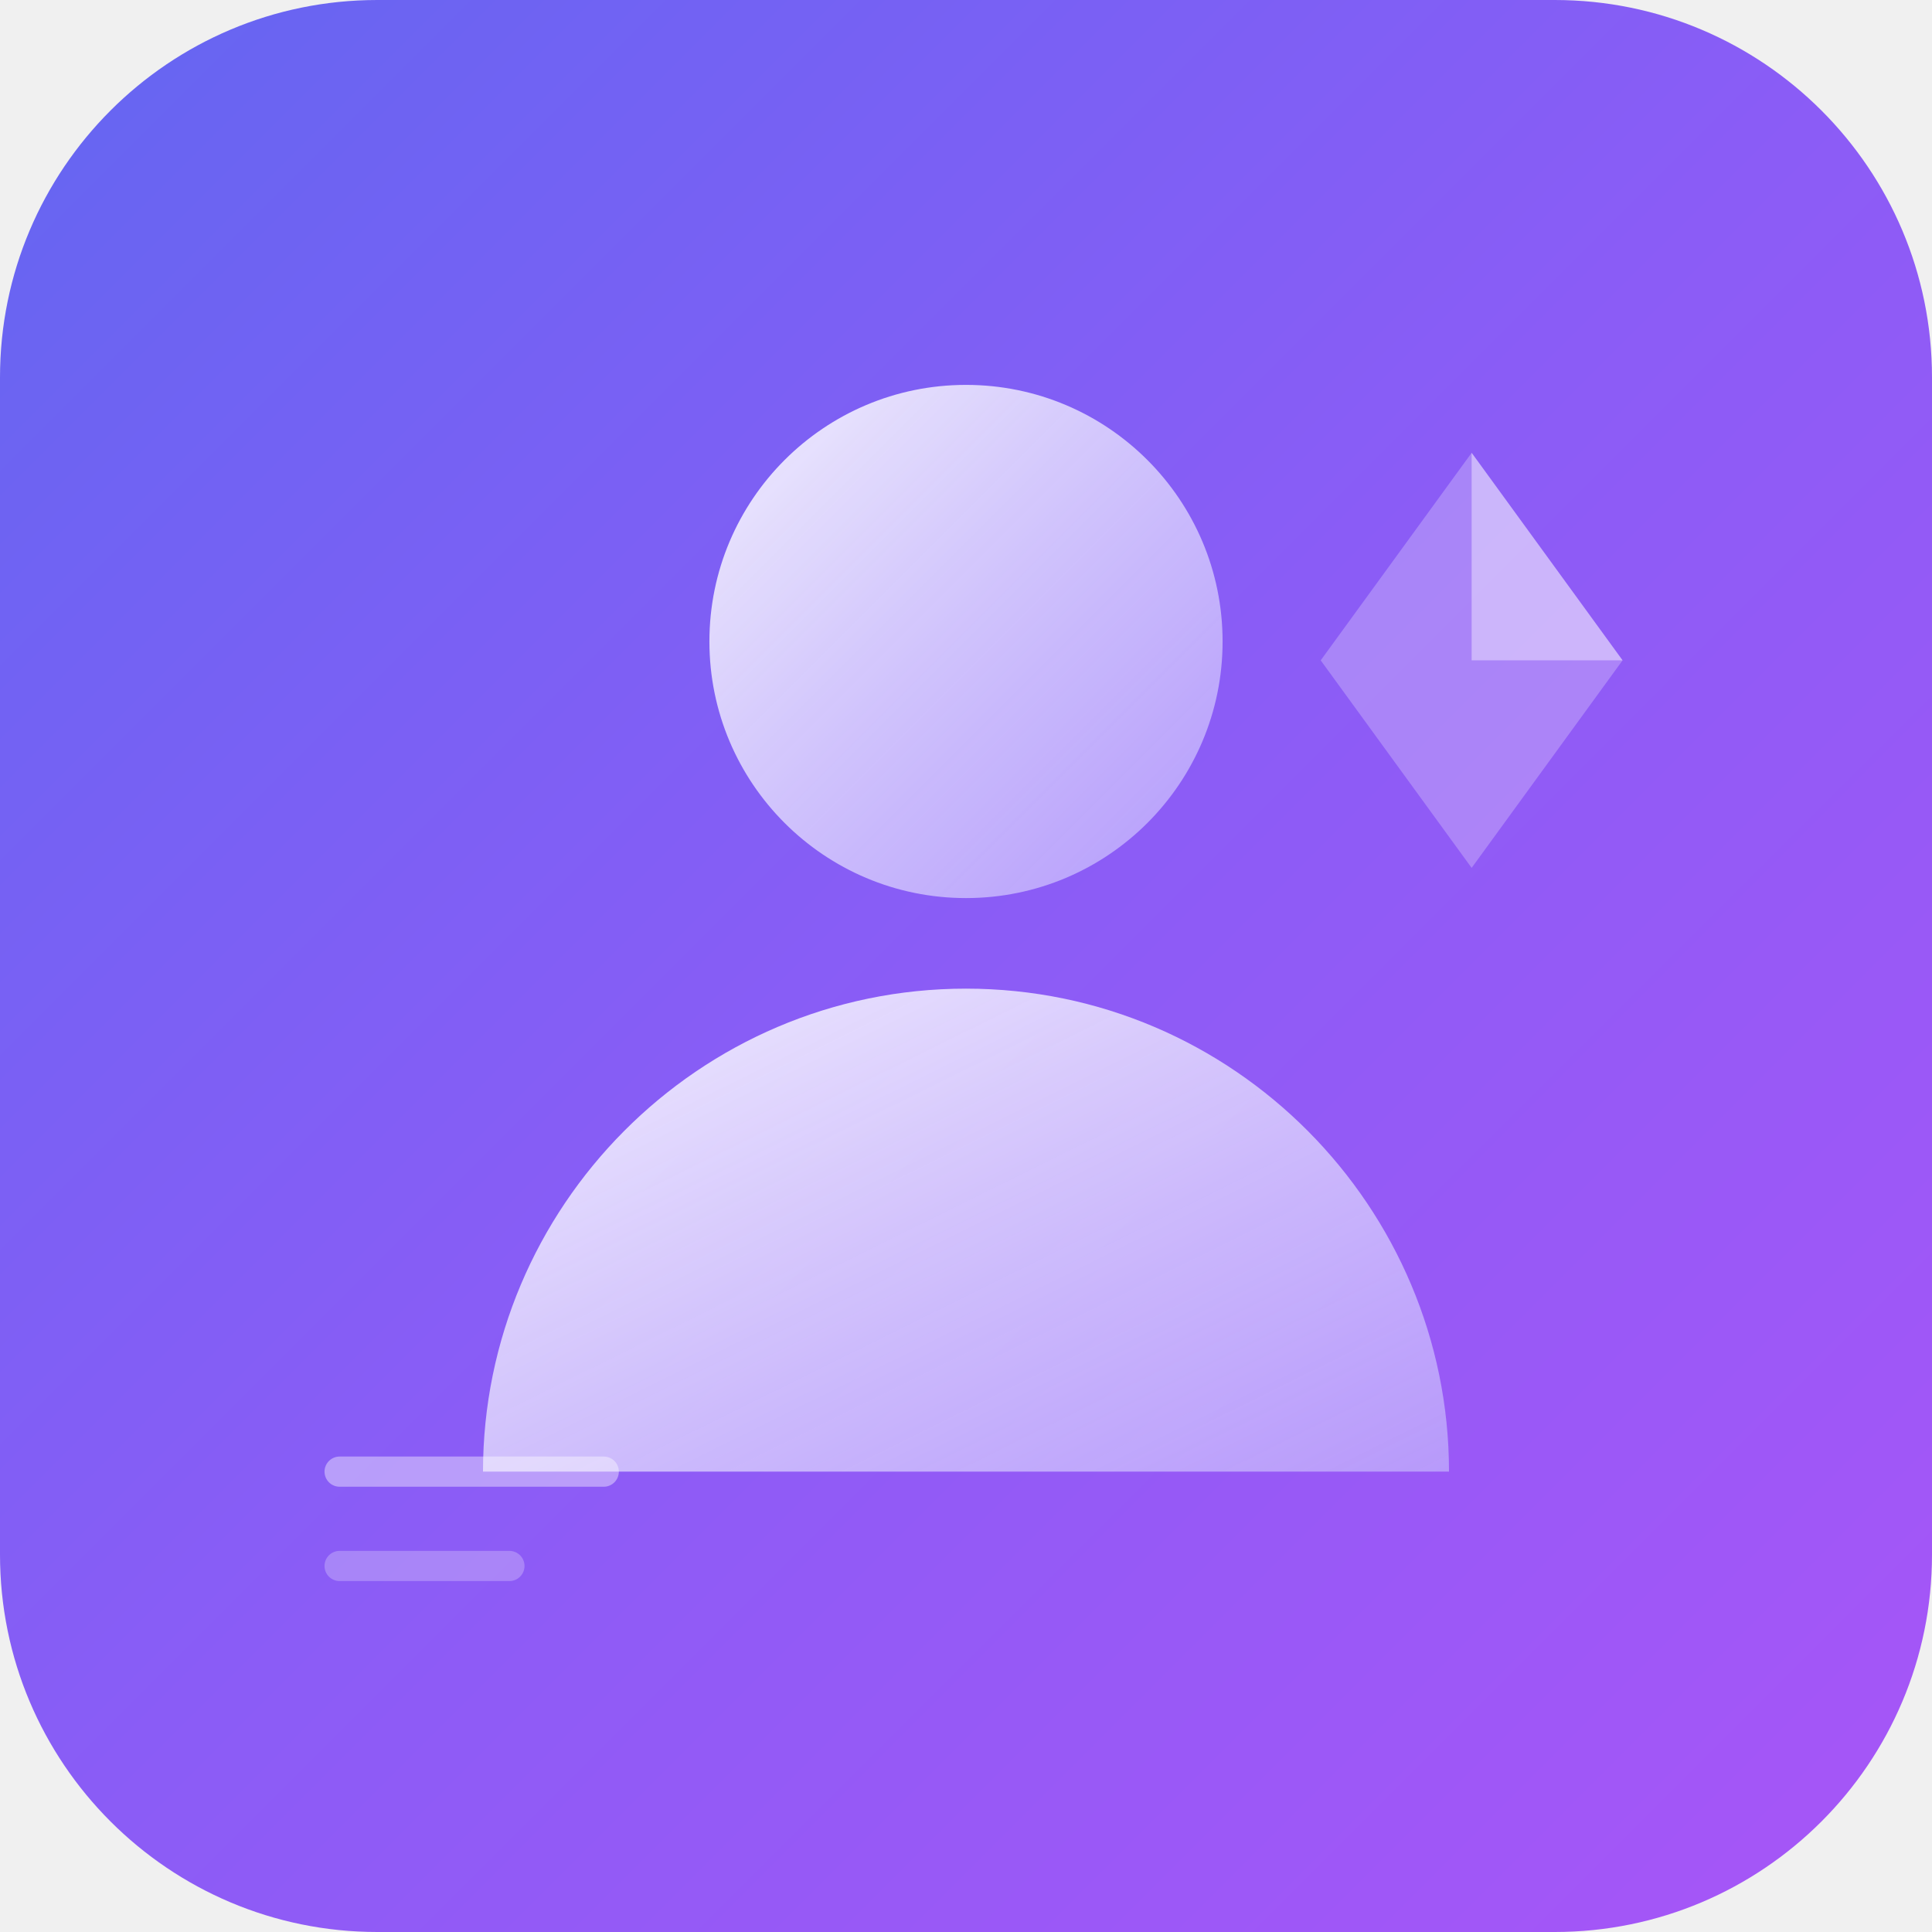
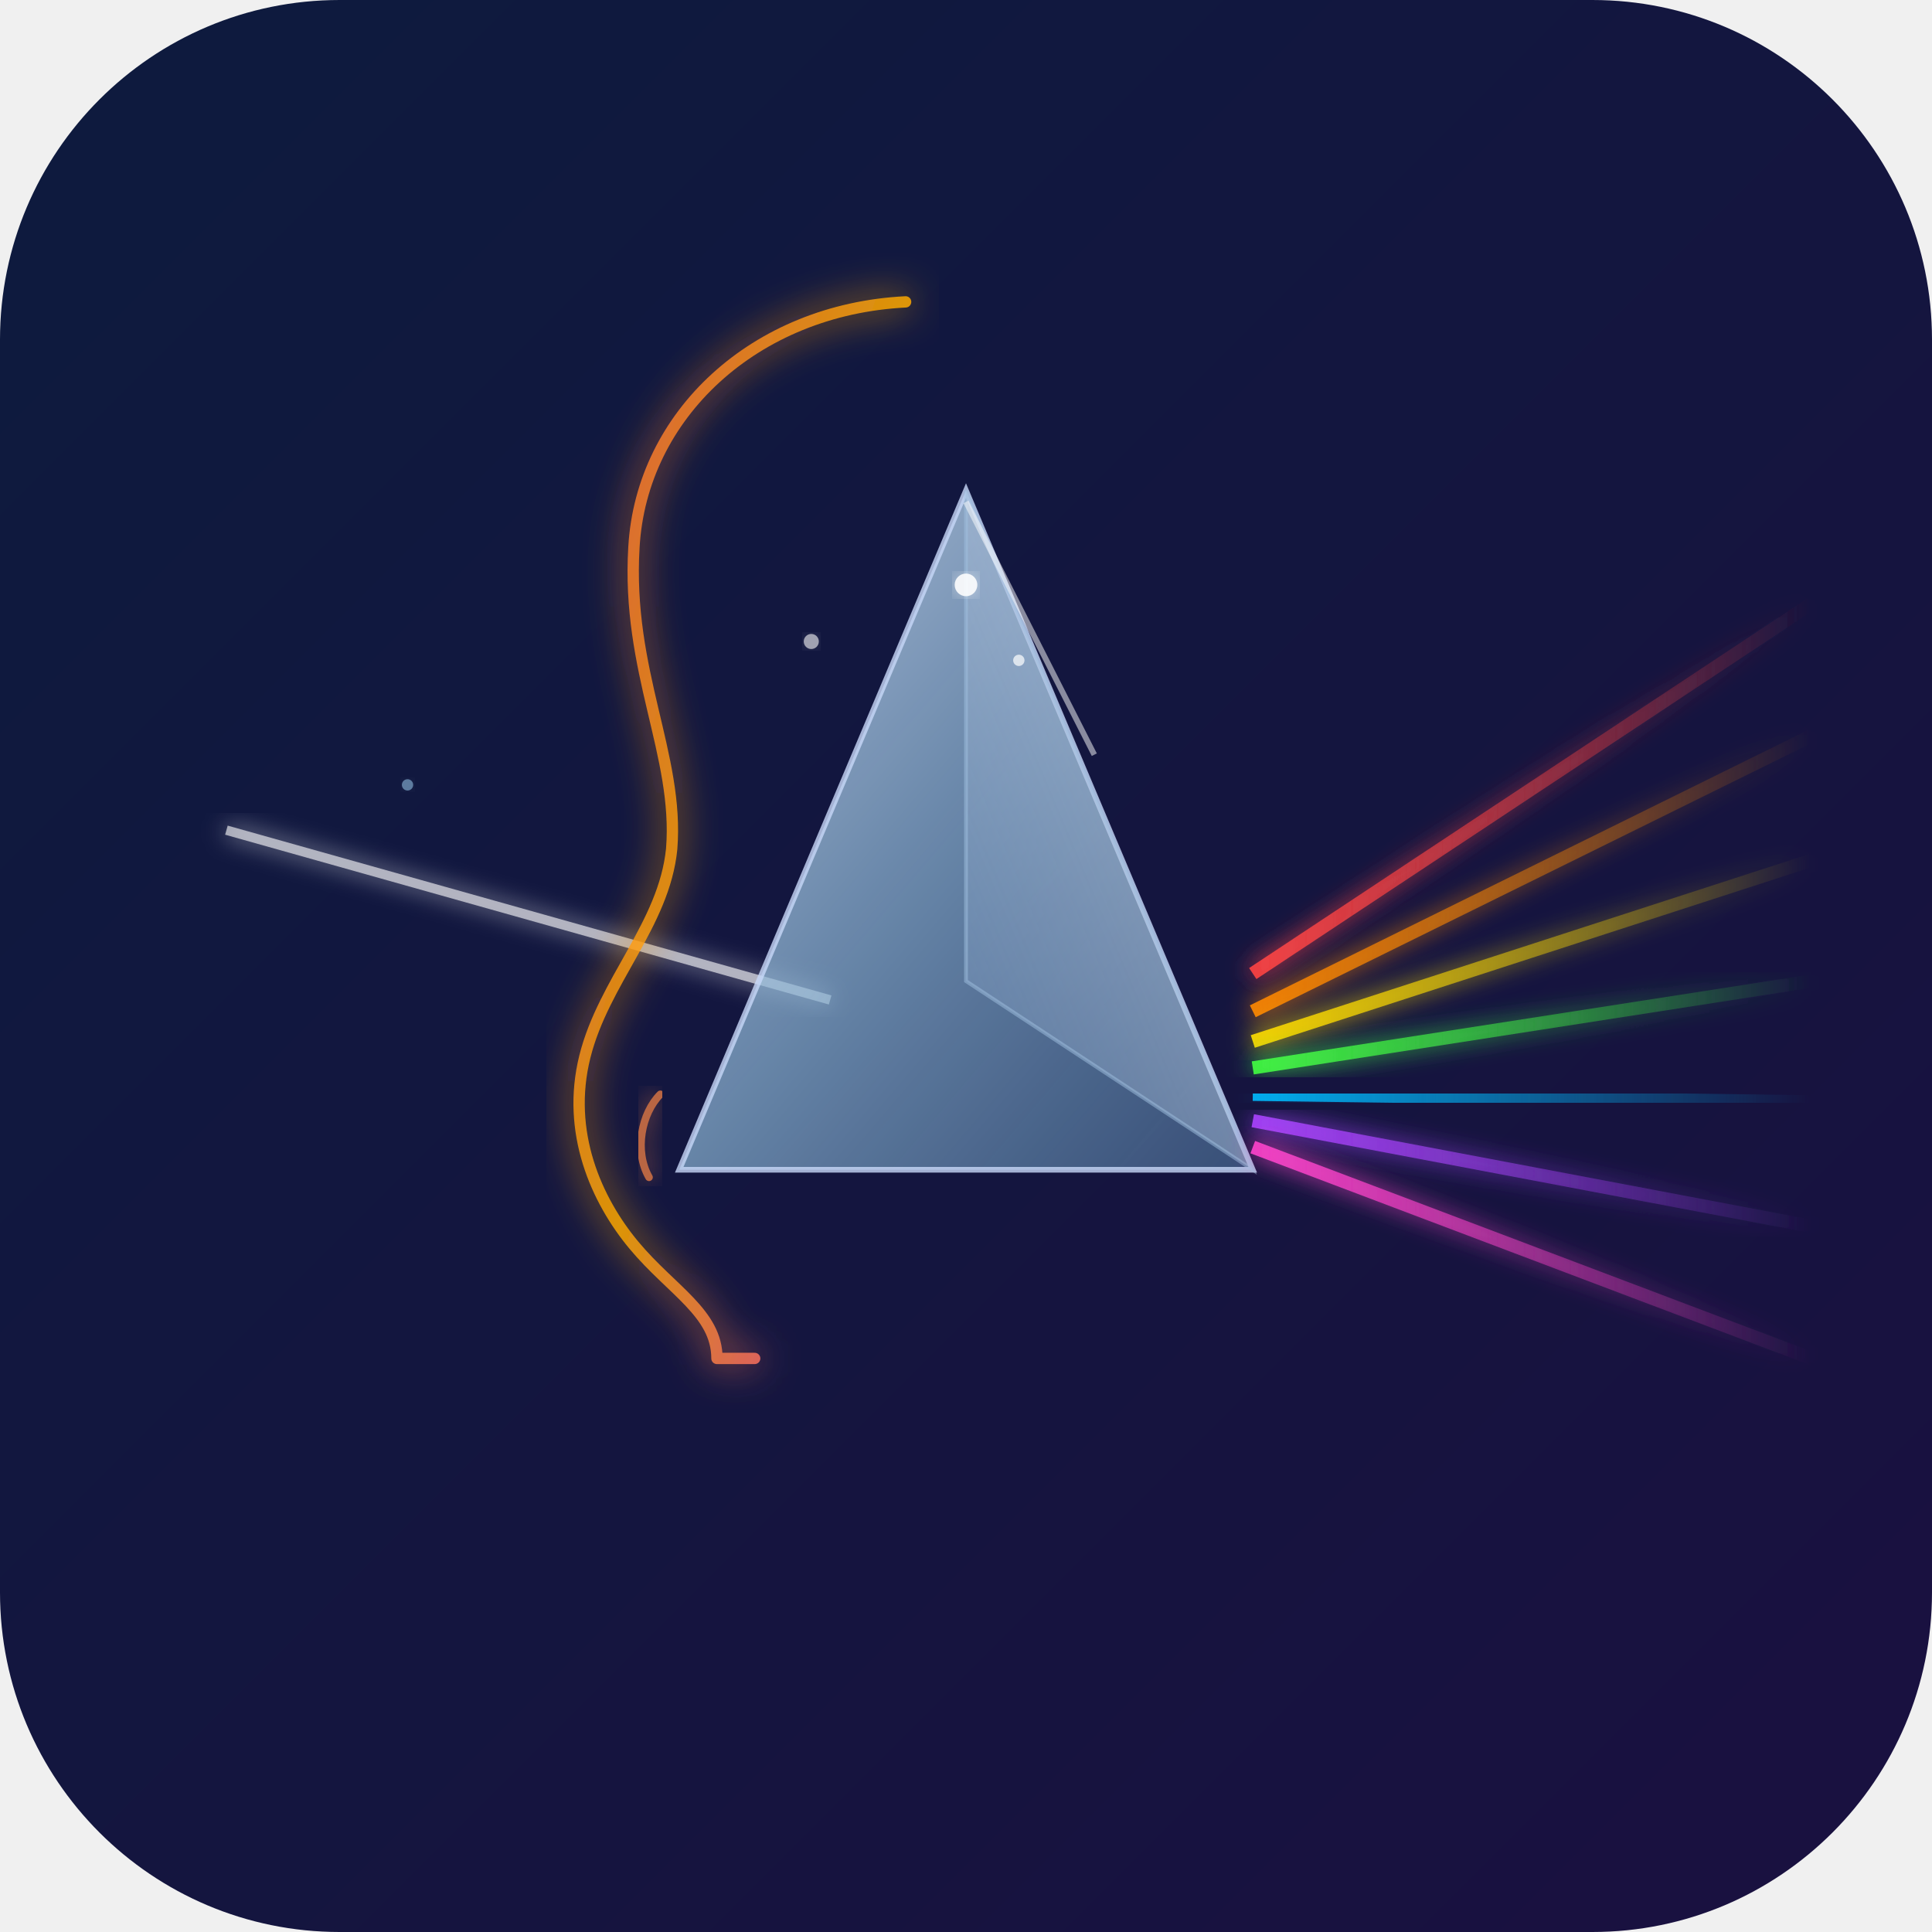
<svg xmlns="http://www.w3.org/2000/svg" viewBox="0 0 512 512">
  <defs>
    <linearGradient id="bg" x1="0%" y1="0%" x2="100%" y2="100%">
-       <stop offset="0%" style="stop-color:#6366f1" />
-       <stop offset="50%" style="stop-color:#8b5cf6" />
-       <stop offset="100%" style="stop-color:#a855f7" />
+       <stop offset="0%" style="stop-color:#0d1b3e" />
+       <stop offset="100%" style="stop-color:#1a1040" />
    </linearGradient>
-     <linearGradient id="prisma" x1="0%" y1="0%" x2="100%" y2="100%">
-       <stop offset="0%" style="stop-color:#ffffff;stop-opacity:0.9" />
-       <stop offset="100%" style="stop-color:#c4b5fd;stop-opacity:0.7" />
+     <linearGradient id="prism1" x1="0%" y1="0%" x2="100%" y2="100%">
+       <stop offset="0%" style="stop-color:#c8d8f0;stop-opacity:0.9" />
+       <stop offset="50%" style="stop-color:#8ab4d4;stop-opacity:0.7" />
+       <stop offset="100%" style="stop-color:#5b8ab0;stop-opacity:0.5" />
    </linearGradient>
+     <linearGradient id="prism2" x1="100%" y1="0%" x2="0%" y2="100%">
+       <stop offset="0%" style="stop-color:#e0eaf8;stop-opacity:0.6" />
+       <stop offset="100%" style="stop-color:#7090b8;stop-opacity:0.4" />
+     </linearGradient>
+     <linearGradient id="ray1" x1="0%" y1="50%" x2="100%" y2="50%">
+       <stop offset="0%" style="stop-color:#ff4444;stop-opacity:0.9" />
+       <stop offset="100%" style="stop-color:#ff4444;stop-opacity:0" />
+     </linearGradient>
+     <linearGradient id="ray2" x1="0%" y1="50%" x2="100%" y2="50%">
+       <stop offset="0%" style="stop-color:#ff8800;stop-opacity:0.9" />
+       <stop offset="100%" style="stop-color:#ff8800;stop-opacity:0" />
+     </linearGradient>
+     <linearGradient id="ray3" x1="0%" y1="50%" x2="100%" y2="50%">
+       <stop offset="0%" style="stop-color:#ffdd00;stop-opacity:0.9" />
+       <stop offset="100%" style="stop-color:#ffdd00;stop-opacity:0" />
+     </linearGradient>
+     <linearGradient id="ray4" x1="0%" y1="50%" x2="100%" y2="50%">
+       <stop offset="0%" style="stop-color:#44ff44;stop-opacity:0.9" />
+       <stop offset="100%" style="stop-color:#44ff44;stop-opacity:0" />
+     </linearGradient>
+     <linearGradient id="ray5" x1="0%" y1="50%" x2="100%" y2="50%">
+       <stop offset="0%" style="stop-color:#00bbff;stop-opacity:0.9" />
+       <stop offset="100%" style="stop-color:#00bbff;stop-opacity:0" />
+     </linearGradient>
+     <linearGradient id="ray6" x1="0%" y1="50%" x2="100%" y2="50%">
+       <stop offset="0%" style="stop-color:#aa44ff;stop-opacity:0.9" />
+       <stop offset="100%" style="stop-color:#aa44ff;stop-opacity:0" />
+     </linearGradient>
+     <linearGradient id="ray7" x1="0%" y1="50%" x2="100%" y2="50%">
+       <stop offset="0%" style="stop-color:#ff44cc;stop-opacity:0.9" />
+       <stop offset="100%" style="stop-color:#ff44cc;stop-opacity:0" />
+     </linearGradient>
+     <linearGradient id="headGrad" x1="0%" y1="0%" x2="100%" y2="100%">
+       <stop offset="0%" style="stop-color:#ff6644" />
+       <stop offset="50%" style="stop-color:#ffaa00" />
+       <stop offset="100%" style="stop-color:#ff44aa" />
+     </linearGradient>
+     <filter id="glow">
+       <feGaussianBlur stdDeviation="3" result="coloredBlur" />
+       <feMerge>
+         <feMergeNode in="coloredBlur" />
+         <feMergeNode in="SourceGraphic" />
+       </feMerge>
+     </filter>
+     <filter id="glowStrong">
+       <feGaussianBlur stdDeviation="5" result="coloredBlur" />
+       <feMerge>
+         <feMergeNode in="coloredBlur" />
+         <feMergeNode in="SourceGraphic" />
+       </feMerge>
+     </filter>
  </defs>
-   <rect width="512" height="512" rx="100" fill="url(#bg)" />
-   <circle cx="256" cy="170" r="68" fill="url(#prisma)" />
-   <path d="M128 390c0-70 57-128 128-128s128 58 128 128" fill="url(#prisma)" />
-   <polygon points="390,120 430,175 390,230 350,175" fill="white" opacity="0.25" />
-   <polygon points="390,120 430,175 390,175" fill="white" opacity="0.4" />
-   <line x1="90" y1="390" x2="160" y2="390" stroke="white" stroke-width="8" stroke-linecap="round" opacity="0.4" />
-   <line x1="90" y1="415" x2="135" y2="415" stroke="white" stroke-width="8" stroke-linecap="round" opacity="0.25" />
+   <rect width="512" height="512" rx="90" fill="url(#bg)" />
+   <line x1="60" y1="220" x2="220" y2="265" stroke="white" stroke-width="2.5" stroke-opacity="0.6" filter="url(#glow)" />
+   <polygon points="256,130 180,310 332,310" fill="url(#prism1)" stroke="#c8d8f8" stroke-width="1.5" stroke-opacity="0.8" />
+   <polygon points="256,130 332,310 256,260" fill="url(#prism2)" stroke="#a0c0e0" stroke-width="1" stroke-opacity="0.5" />
+   <line x1="256" y1="133" x2="290" y2="200" stroke="white" stroke-width="1.5" stroke-opacity="0.5" />
+   <circle cx="256" cy="155" r="3" fill="white" opacity="0.9" filter="url(#glow)" />
+   <circle cx="270" cy="175" r="1.5" fill="white" opacity="0.7" />
+   <line x1="332" y1="258" x2="480" y2="160" stroke="url(#ray1)" stroke-width="3.5" filter="url(#glow)" />
+   <line x1="332" y1="268" x2="480" y2="195" stroke="url(#ray2)" stroke-width="3.5" filter="url(#glow)" />
+   <line x1="332" y1="276" x2="480" y2="228" stroke="url(#ray3)" stroke-width="3.5" filter="url(#glow)" />
+   <line x1="332" y1="283" x2="480" y2="260" stroke="url(#ray4)" stroke-width="3.5" filter="url(#glow)" />
+   <line x1="332" y1="290" x2="480" y2="292" stroke="url(#ray5)" stroke-width="3.5" filter="url(#glow)" />
+   <line x1="332" y1="297" x2="480" y2="325" stroke="url(#ray6)" stroke-width="3.5" filter="url(#glow)" />
+   <line x1="332" y1="304" x2="480" y2="360" stroke="url(#ray7)" stroke-width="3.5" filter="url(#glow)" />
+   <path d="M 240,80 C 200,82 170,110 168,145 C 166,178 180,200 178,225            C 176,245 160,260 155,280 C 150,300 158,318 168,330            C 178,342 190,348 190,360 L 200,360" fill="none" stroke="url(#headGrad)" stroke-width="3" stroke-linecap="round" stroke-linejoin="round" opacity="0.85" filter="url(#glowStrong)" />
+   <path d="M 175,290 C 170,295 168,305 172,312" fill="none" stroke="#ff8844" stroke-width="2" stroke-linecap="round" opacity="0.7" filter="url(#glow)" />
+   <circle cx="215" cy="170" r="2" fill="#ffffff" opacity="0.6" filter="url(#glow)" />
+   <circle cx="108" cy="208" r="1.5" fill="#aaddff" opacity="0.5" filter="url(#glow)" />
</svg>
